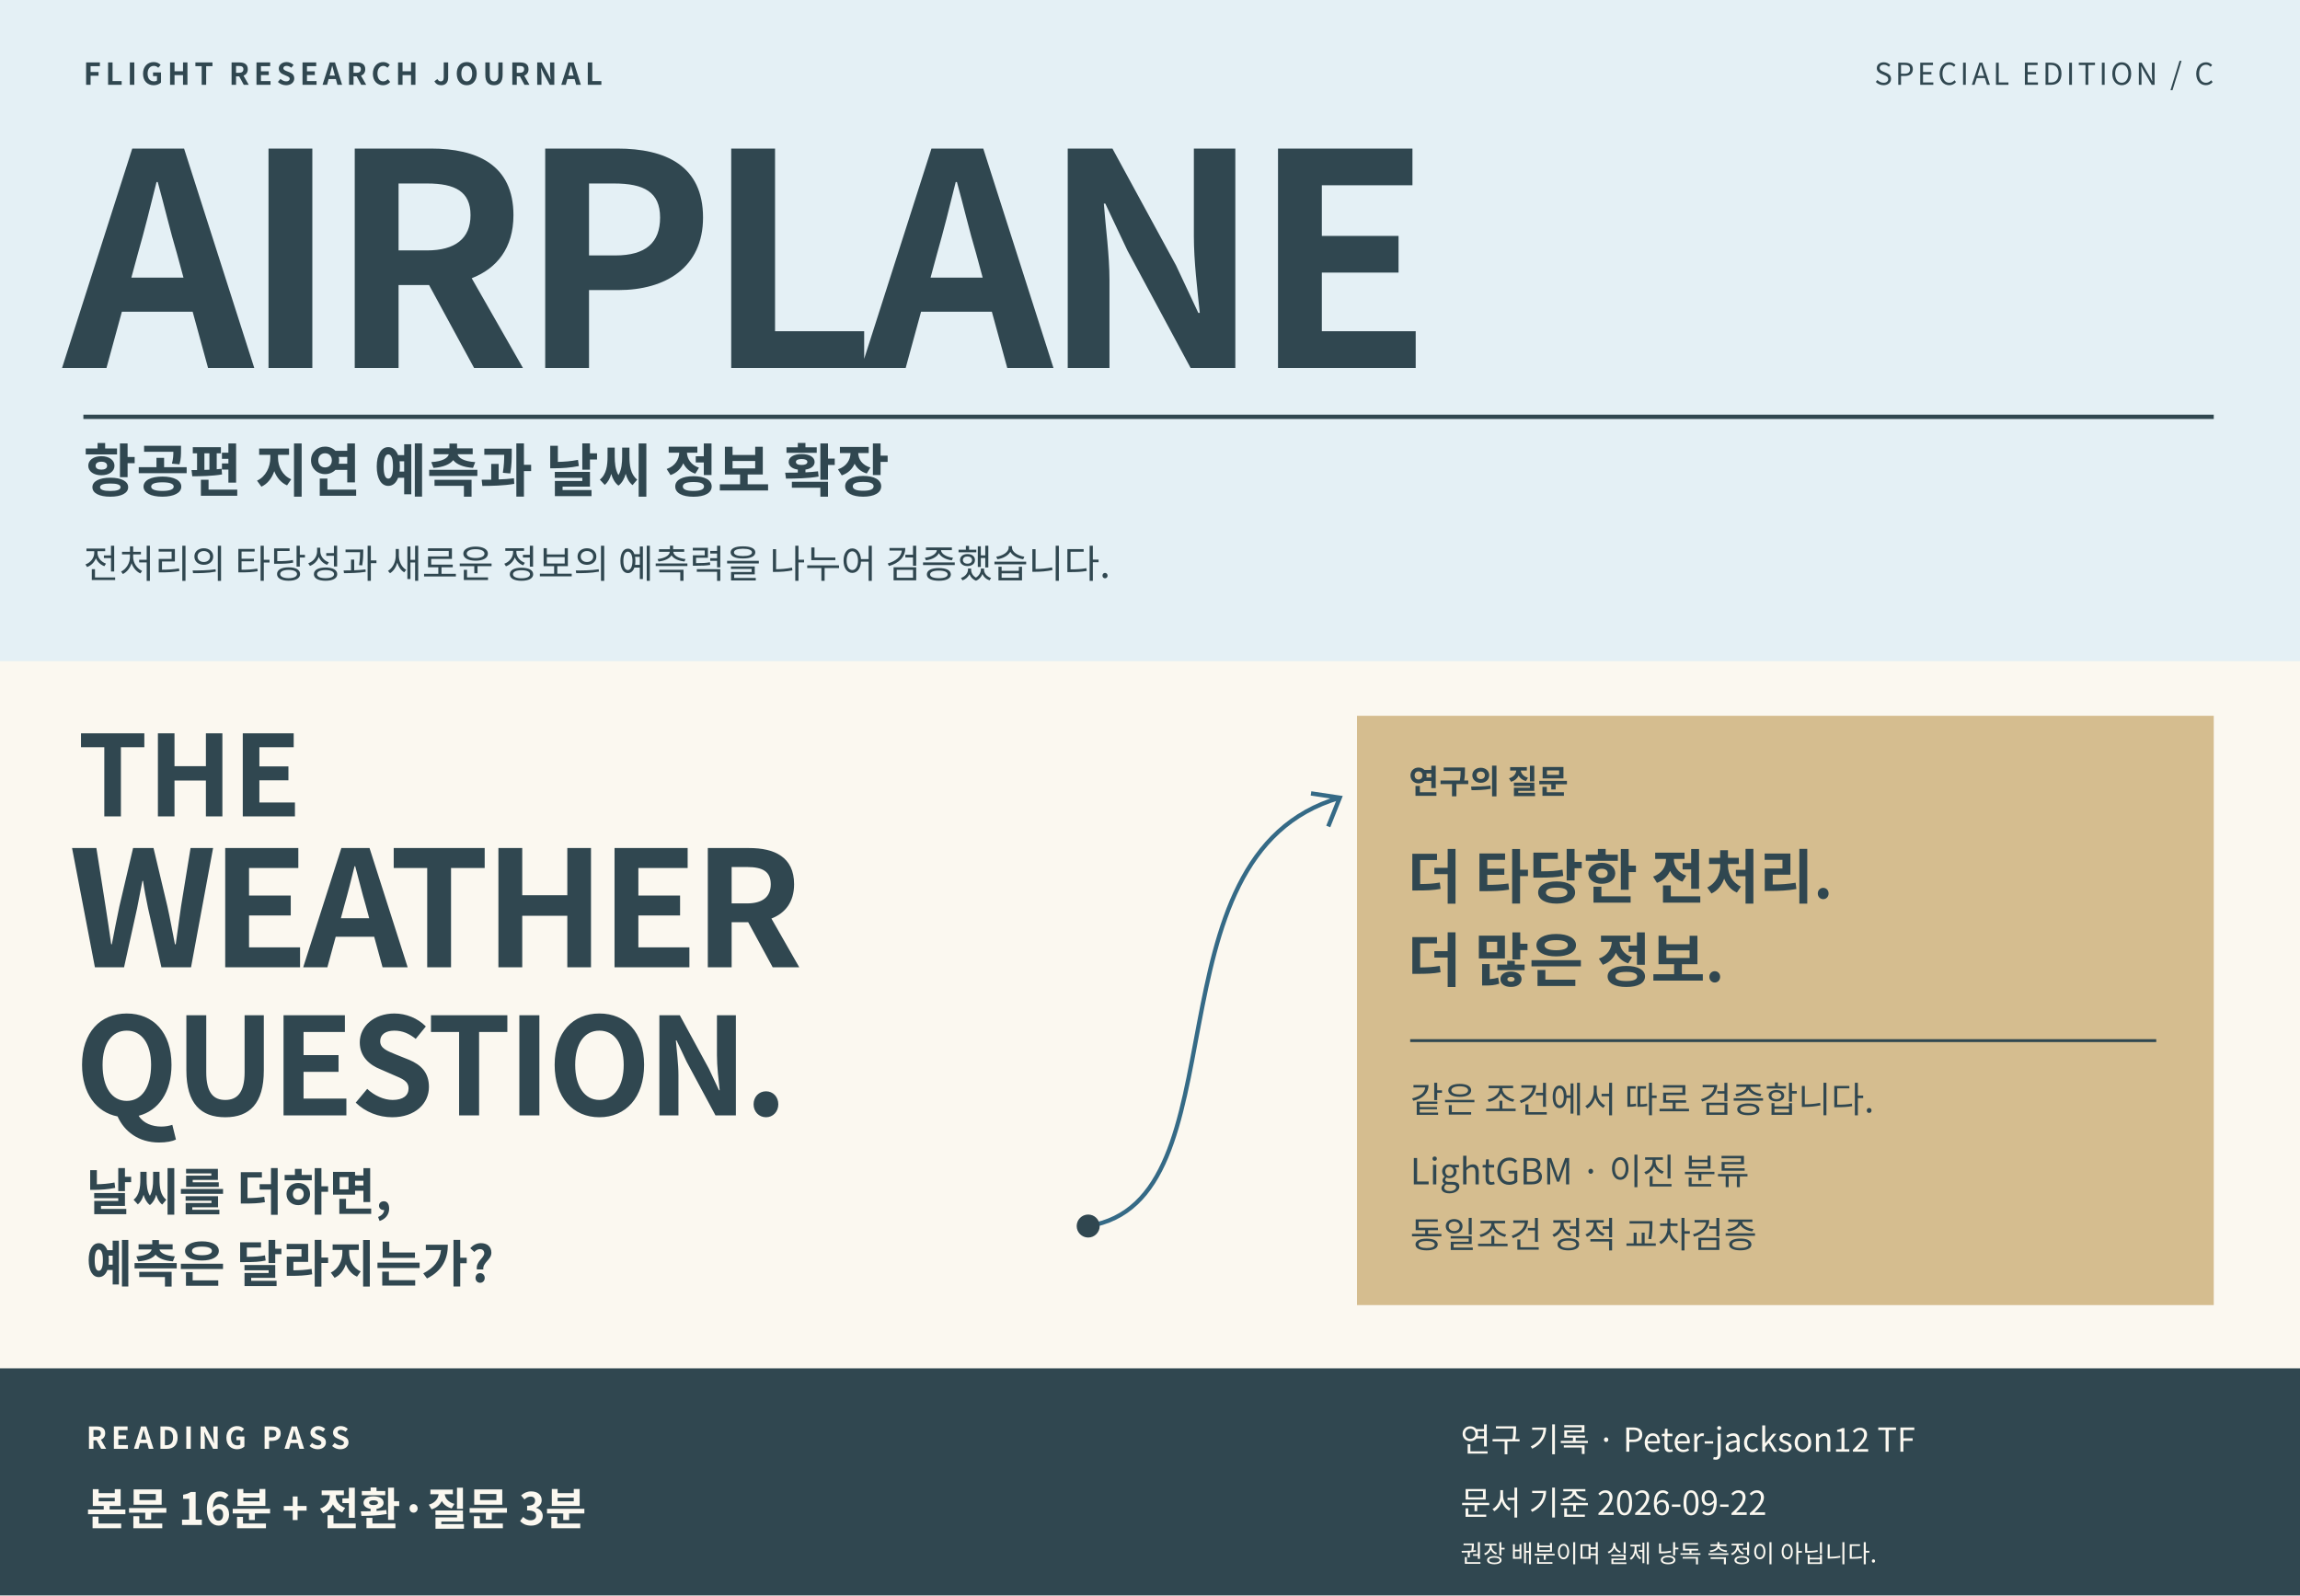
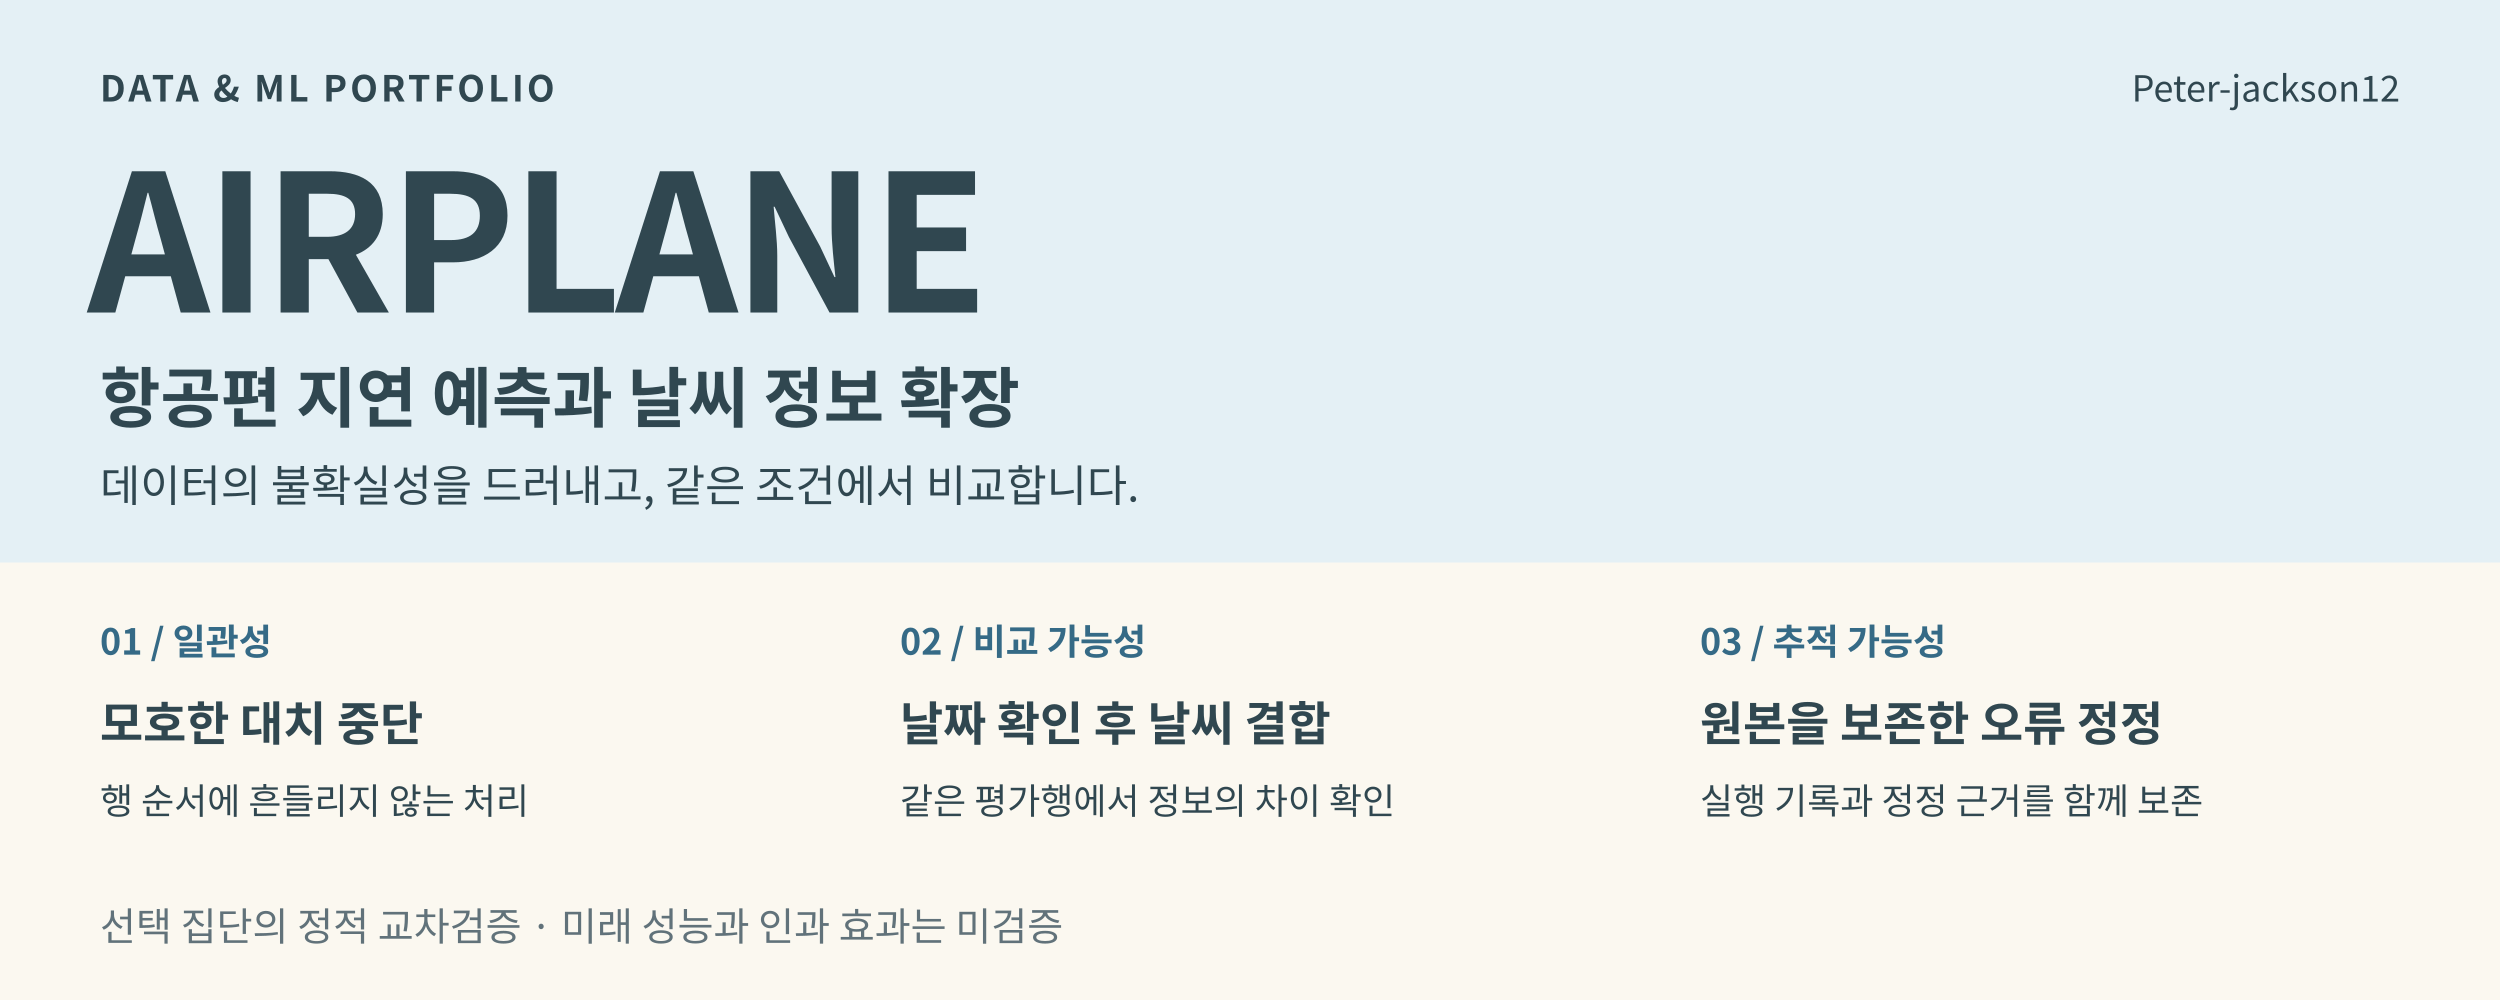
- <svg xmlns="http://www.w3.org/2000/svg" width="1600" height="1110" viewBox="0 0 1600 1110" role="img" aria-labelledby="title desc">
-   <rect width="1600" height="1110" fill="#FBF8F0" />
-   <rect x="0" y="0" width="1600" height="460" fill="#E4F0F5" />
-   <text x="58" y="59" fill="#304750" font-family="Noto Sans CJK KR, Malgun Gothic, Apple SD Gothic Neo, sans-serif" font-size="21" font-weight="700" text-anchor="start" style="font-variant-numeric:tabular-nums" letter-spacing="3">FLIGHT RESEARCH JOURNAL</text>
-   <text x="1540" y="59" fill="#304750" font-family="Noto Sans CJK KR, Malgun Gothic, Apple SD Gothic Neo, sans-serif" font-size="21" font-weight="400" text-anchor="end" style="font-variant-numeric:tabular-nums" letter-spacing="2">SPECIAL EDITION / C</text>
-   <text x="44" y="256" fill="#304750" font-family="Noto Sans CJK KR, Malgun Gothic, Apple SD Gothic Neo, sans-serif" font-size="206" font-weight="900" text-anchor="start" style="font-variant-numeric:tabular-nums" letter-spacing="-8">AIRPLANE</text>
-   <line x1="58" y1="290" x2="1540" y2="290" stroke="#304750" stroke-width="3" />
-   <text x="58" y="342" fill="#304750" font-family="Noto Sans CJK KR, Malgun Gothic, Apple SD Gothic Neo, sans-serif" font-size="40" font-weight="700" text-anchor="start" style="font-variant-numeric:tabular-nums">항공편 지연 예측과 날씨 정보 확장</text>
-   <text x="58" y="402" fill="#304750" font-family="Noto Sans CJK KR, Malgun Gothic, Apple SD Gothic Neo, sans-serif" font-size="27" font-weight="400" text-anchor="start" style="font-variant-numeric:tabular-nums">전처리의 타당성과 새로운 정보의 예측력을 나누어 검증했습니다.</text>
-   <text x="54" y="568" fill="#304750" font-family="Noto Sans CJK KR, Malgun Gothic, Apple SD Gothic Neo, sans-serif" font-size="78" font-weight="900" text-anchor="start" style="font-variant-numeric:tabular-nums">THE</text>
-   <text x="48" y="673" fill="#304750" font-family="Noto Sans CJK KR, Malgun Gothic, Apple SD Gothic Neo, sans-serif" font-size="112" font-weight="900" text-anchor="start" style="font-variant-numeric:tabular-nums" letter-spacing="-4">WEATHER</text>
-   <text x="52" y="776" fill="#304750" font-family="Noto Sans CJK KR, Malgun Gothic, Apple SD Gothic Neo, sans-serif" font-size="94" font-weight="900" text-anchor="start" style="font-variant-numeric:tabular-nums" letter-spacing="-3">QUESTION.</text>
-   <text x="60" y="842" fill="#304750" font-family="Noto Sans CJK KR, Malgun Gothic, Apple SD Gothic Neo, sans-serif" font-size="35" font-weight="700" text-anchor="start" style="font-variant-numeric:tabular-nums">날씨를 더하면,</text>
-   <text x="60" y="892" fill="#304750" font-family="Noto Sans CJK KR, Malgun Gothic, Apple SD Gothic Neo, sans-serif" font-size="35" font-weight="700" text-anchor="start" style="font-variant-numeric:tabular-nums">예측은 달라지는가?</text>
-   <rect x="944" y="498" width="596" height="410" fill="#D5BD8F" />
-   <text x="980" y="552" fill="#304750" font-family="Noto Sans CJK KR, Malgun Gothic, Apple SD Gothic Neo, sans-serif" font-size="23" font-weight="700" text-anchor="start" style="font-variant-numeric:tabular-nums">연구의 질문</text>
-   <text x="979" y="625" fill="#304750" font-family="Noto Sans CJK KR, Malgun Gothic, Apple SD Gothic Neo, sans-serif" font-size="41" font-weight="700" text-anchor="start" style="font-variant-numeric:tabular-nums">더 타당한 전처리.</text>
-   <text x="979" y="683" fill="#304750" font-family="Noto Sans CJK KR, Malgun Gothic, Apple SD Gothic Neo, sans-serif" font-size="41" font-weight="700" text-anchor="start" style="font-variant-numeric:tabular-nums">더 많은 정보.</text>
-   <line x1="981" y1="724" x2="1500" y2="724" stroke="#304750" stroke-width="2" />
-   <text x="981" y="774" fill="#304750" font-family="Noto Sans CJK KR, Malgun Gothic, Apple SD Gothic Neo, sans-serif" font-size="25" font-weight="400" text-anchor="start" style="font-variant-numeric:tabular-nums">같은 조건에서 따로 검증합니다.</text>
-   <text x="981" y="824" fill="#304750" font-family="Noto Sans CJK KR, Malgun Gothic, Apple SD Gothic Neo, sans-serif" font-size="25" font-weight="400" text-anchor="start" style="font-variant-numeric:tabular-nums">LightGBM · 이진 분류</text>
-   <text x="981" y="868" fill="#304750" font-family="Noto Sans CJK KR, Malgun Gothic, Apple SD Gothic Neo, sans-serif" font-size="25" font-weight="400" text-anchor="start" style="font-variant-numeric:tabular-nums">동일조건 정적 교차검증</text>
-   <path d="M757 853 C867 836 794 595 932 555" fill="none" stroke="#356A86" stroke-width="3" />
-   <path d="M912 552 L932 555 L924 575" fill="none" stroke="#356A86" stroke-width="3" />
-   <circle cx="757" cy="853" r="7" fill="#304750" stroke="#304750" stroke-width="2" />
-   <rect x="0" y="952" width="1600" height="158" fill="#304750" />
-   <text x="60" y="1008" fill="#FBF8F0" font-family="Noto Sans CJK KR, Malgun Gothic, Apple SD Gothic Neo, sans-serif" font-size="21" font-weight="700" text-anchor="start" style="font-variant-numeric:tabular-nums" letter-spacing="3">READING PASS</text>
-   <text x="60" y="1061" fill="#FBF8F0" font-family="Noto Sans CJK KR, Malgun Gothic, Apple SD Gothic Neo, sans-serif" font-size="31" font-weight="700" text-anchor="start" style="font-variant-numeric:tabular-nums">본문 16분 + 전환·질문 3분</text>
-   <text x="1016" y="1010" fill="#FBF8F0" font-family="Noto Sans CJK KR, Malgun Gothic, Apple SD Gothic Neo, sans-serif" font-size="23" font-weight="400" text-anchor="start" style="font-variant-numeric:tabular-nums">연구 기록 · Peter-jackson12 TF</text>
-   <text x="1016" y="1054" fill="#FBF8F0" font-family="Noto Sans CJK KR, Malgun Gothic, Apple SD Gothic Neo, sans-serif" font-size="23" font-weight="400" text-anchor="start" style="font-variant-numeric:tabular-nums">문서 기준 2026-09-22</text>
-   <text x="1016" y="1087" fill="#FBF8F0" font-family="Noto Sans CJK KR, Malgun Gothic, Apple SD Gothic Neo, sans-serif" font-size="17" font-weight="400" text-anchor="start" style="font-variant-numeric:tabular-nums">권장 배분이며 실제 낭독 측정이 아닙니다.</text>
+ <svg xmlns="http://www.w3.org/2000/svg" width="1600" height="640" viewBox="0 0 1600 640" role="img" aria-labelledby="title desc">
+   <rect width="1600" height="640" fill="#FBF8F0" />
+   <rect x="0" y="0" width="1600" height="360" fill="#E4F0F5" />
+   <text x="64" y="65" fill="#304750" font-family="Noto Sans CJK KR, Malgun Gothic, Apple SD Gothic Neo, sans-serif" font-size="23" font-weight="700" text-anchor="start" style="font-variant-numeric:tabular-nums" letter-spacing="2">DATA &amp; ML PORTFOLIO</text>
+   <text x="1536" y="65" fill="#304750" font-family="Noto Sans CJK KR, Malgun Gothic, Apple SD Gothic Neo, sans-serif" font-size="23" font-weight="400" text-anchor="end" style="font-variant-numeric:tabular-nums">Peter-jackson12</text>
+   <text x="56" y="200" fill="#304750" font-family="Noto Sans CJK KR, Malgun Gothic, Apple SD Gothic Neo, sans-serif" font-size="122" font-weight="900" text-anchor="start" style="font-variant-numeric:tabular-nums" letter-spacing="-3">AIRPLANE</text>
+   <text x="64" y="270" fill="#304750" font-family="Noto Sans CJK KR, Malgun Gothic, Apple SD Gothic Neo, sans-serif" font-size="42" font-weight="700" text-anchor="start" style="font-variant-numeric:tabular-nums">항공편 지연 예측과 날씨 정보 확장</text>
+   <text x="64" y="321" fill="#304750" font-family="Noto Sans CJK KR, Malgun Gothic, Apple SD Gothic Neo, sans-serif" font-size="28" font-weight="400" text-anchor="start" style="font-variant-numeric:tabular-nums">데이터의 불확실성을 드러내고, 같은 조건에서 비교합니다.</text>
+   <text x="64" y="419" fill="#356A86" font-family="Noto Sans CJK KR, Malgun Gothic, Apple SD Gothic Neo, sans-serif" font-size="23" font-weight="700" text-anchor="start" style="font-variant-numeric:tabular-nums">01 / 일관성</text>
+   <text x="64" y="474" fill="#304750" font-family="Noto Sans CJK KR, Malgun Gothic, Apple SD Gothic Neo, sans-serif" font-size="30" font-weight="700" text-anchor="start" style="font-variant-numeric:tabular-nums">모호한 대치 중단</text>
+   <text x="64" y="521" fill="#304750" font-family="Noto Sans CJK KR, Malgun Gothic, Apple SD Gothic Neo, sans-serif" font-size="23" font-weight="400" text-anchor="start" style="font-variant-numeric:tabular-nums">행 순서에 흔들리지 않는 처리</text>
+   <text x="576" y="419" fill="#356A86" font-family="Noto Sans CJK KR, Malgun Gothic, Apple SD Gothic Neo, sans-serif" font-size="23" font-weight="700" text-anchor="start" style="font-variant-numeric:tabular-nums">02 / 비교 가능성</text>
+   <text x="576" y="474" fill="#304750" font-family="Noto Sans CJK KR, Malgun Gothic, Apple SD Gothic Neo, sans-serif" font-size="30" font-weight="700" text-anchor="start" style="font-variant-numeric:tabular-nums">날짜 확인 후 날씨 결합</text>
+   <text x="576" y="521" fill="#304750" font-family="Noto Sans CJK KR, Malgun Gothic, Apple SD Gothic Neo, sans-serif" font-size="23" font-weight="400" text-anchor="start" style="font-variant-numeric:tabular-nums">같은 평가행에서 정보의 차이 확인</text>
+   <text x="1088" y="419" fill="#356A86" font-family="Noto Sans CJK KR, Malgun Gothic, Apple SD Gothic Neo, sans-serif" font-size="23" font-weight="700" text-anchor="start" style="font-variant-numeric:tabular-nums">03 / 추적 가능성</text>
+   <text x="1088" y="474" fill="#304750" font-family="Noto Sans CJK KR, Malgun Gothic, Apple SD Gothic Neo, sans-serif" font-size="30" font-weight="700" text-anchor="start" style="font-variant-numeric:tabular-nums">원본을 보존한 오류 정정</text>
+   <text x="1088" y="521" fill="#304750" font-family="Noto Sans CJK KR, Malgun Gothic, Apple SD Gothic Neo, sans-serif" font-size="23" font-weight="400" text-anchor="start" style="font-variant-numeric:tabular-nums">실행 기록과 정정 근거를 함께 보존</text>
+   <text x="64" y="602" fill="#61727A" font-family="Noto Sans CJK KR, Malgun Gothic, Apple SD Gothic Neo, sans-serif" font-size="25" font-weight="400" text-anchor="start" style="font-variant-numeric:tabular-nums">선택 집단의 정적 교차검증 · 미래 성능과 인과 효과는 미검증</text>
</svg>
